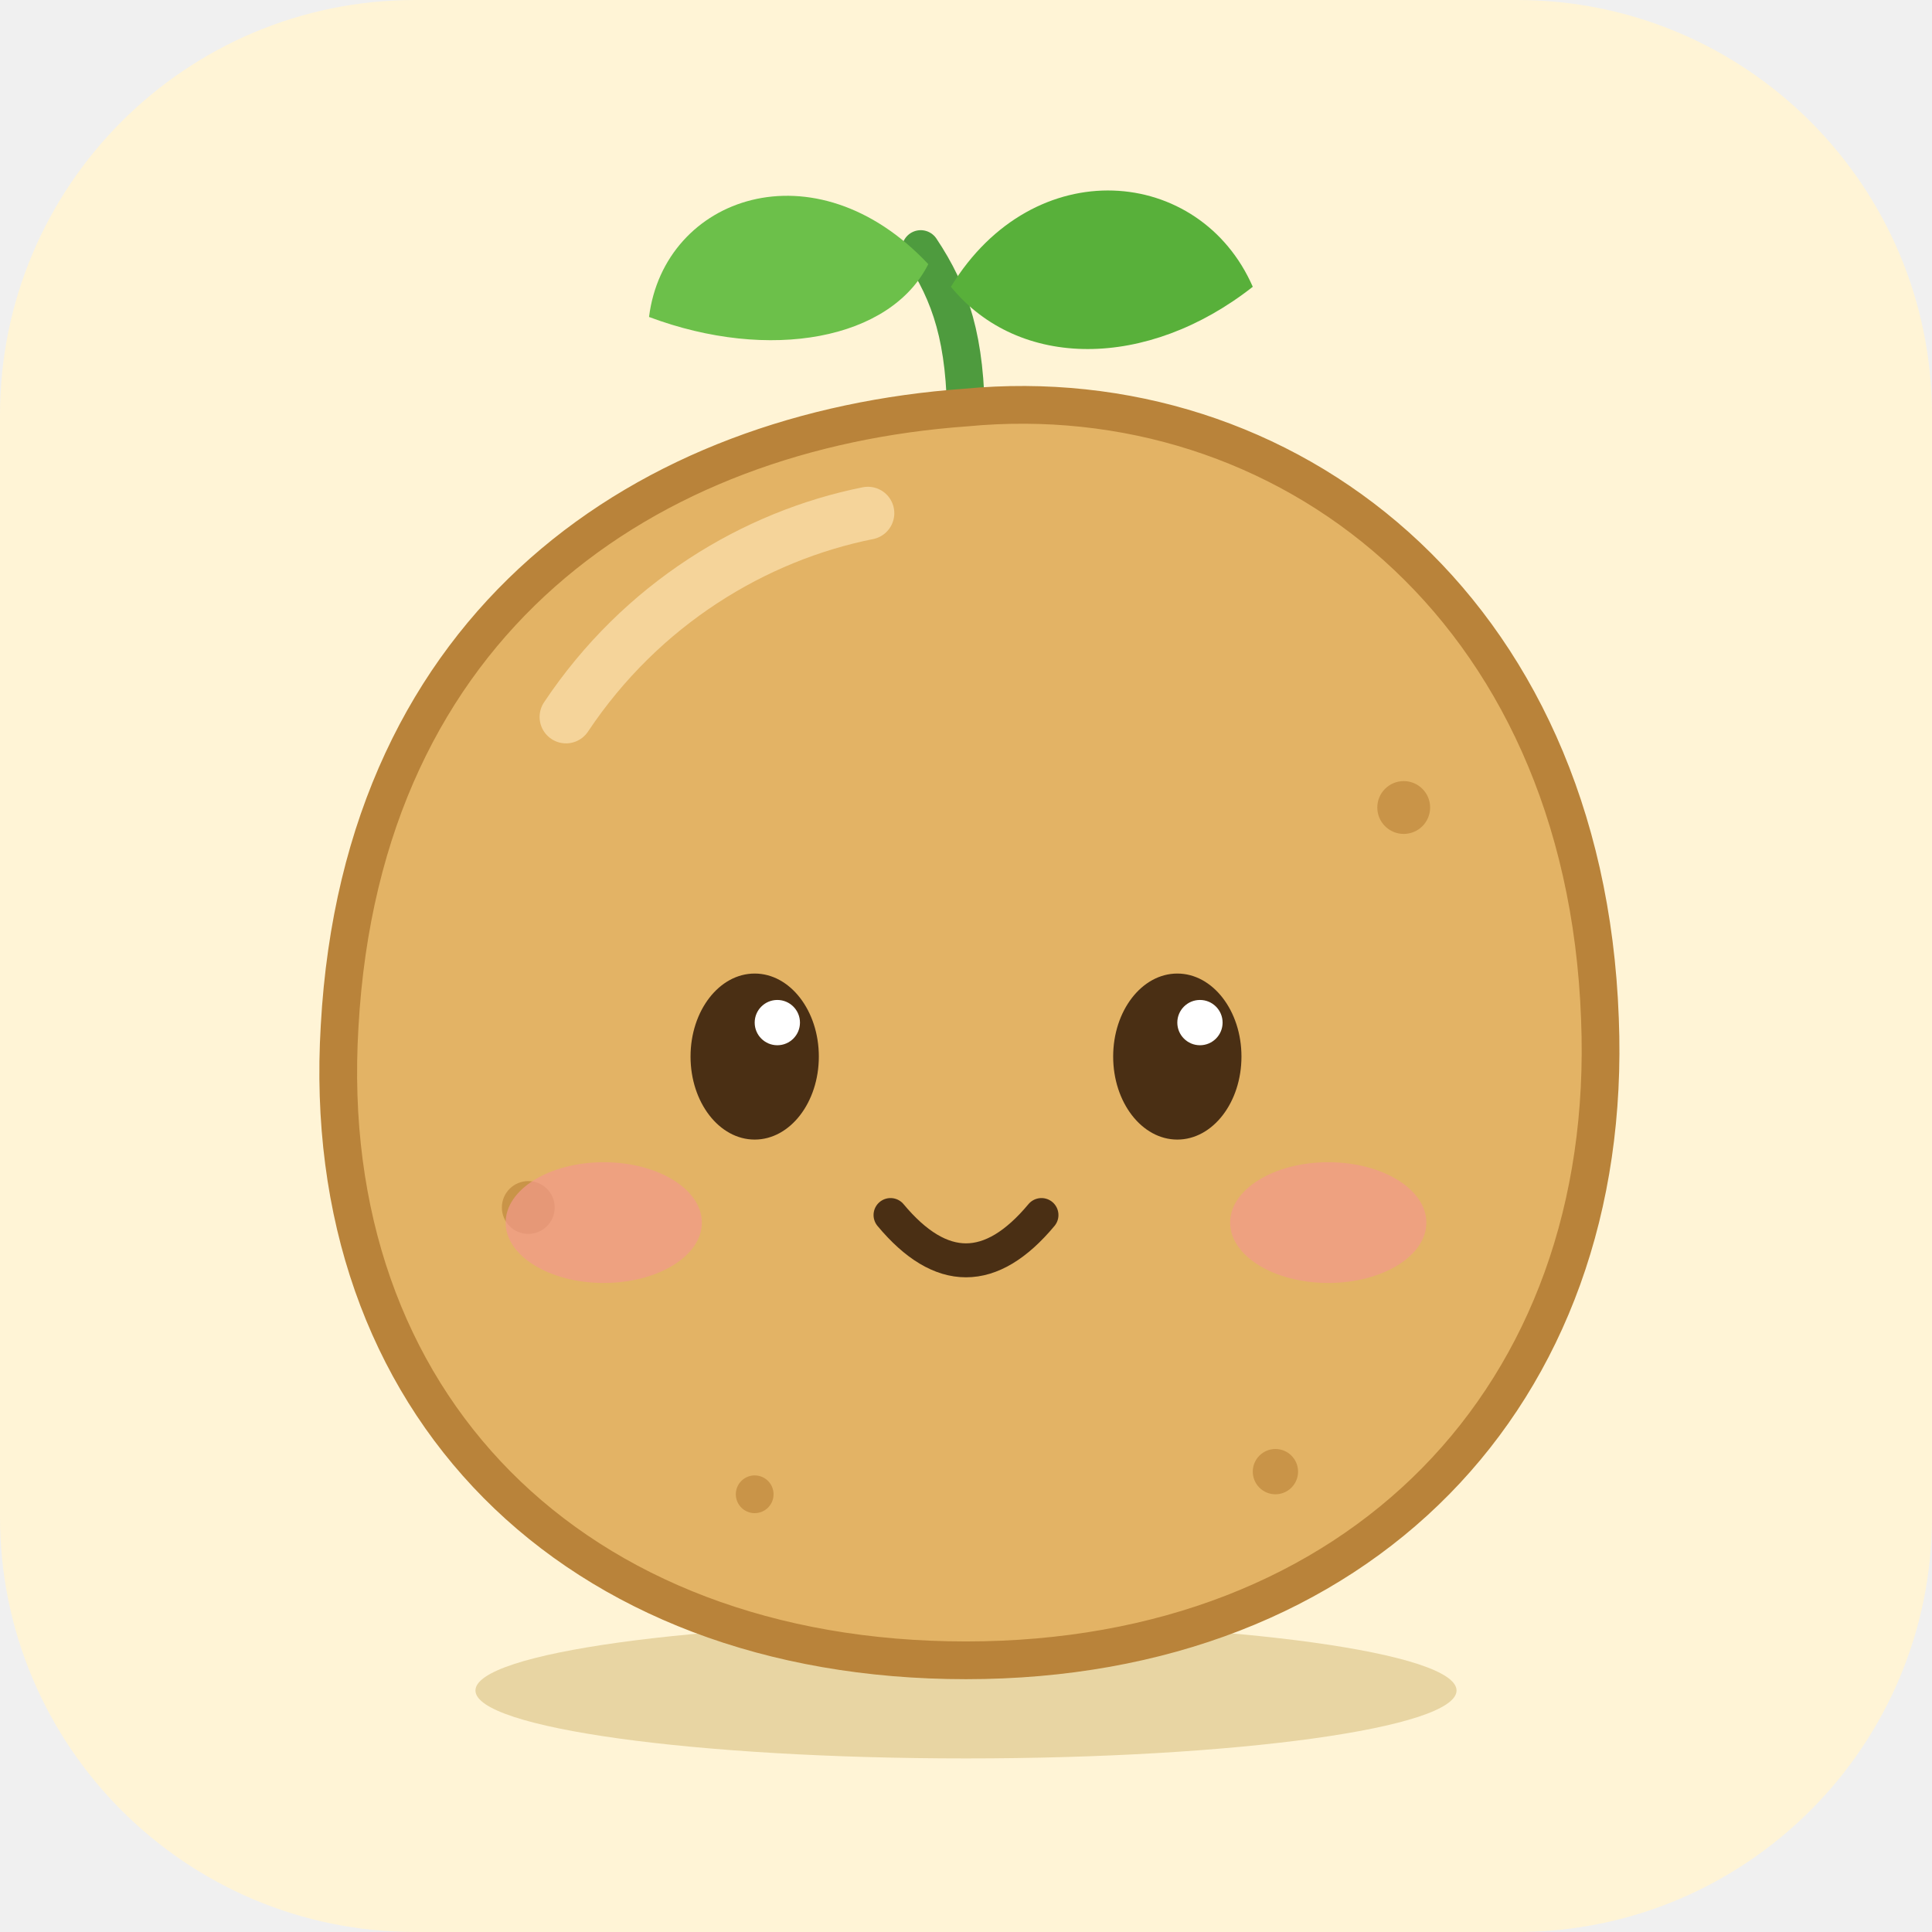
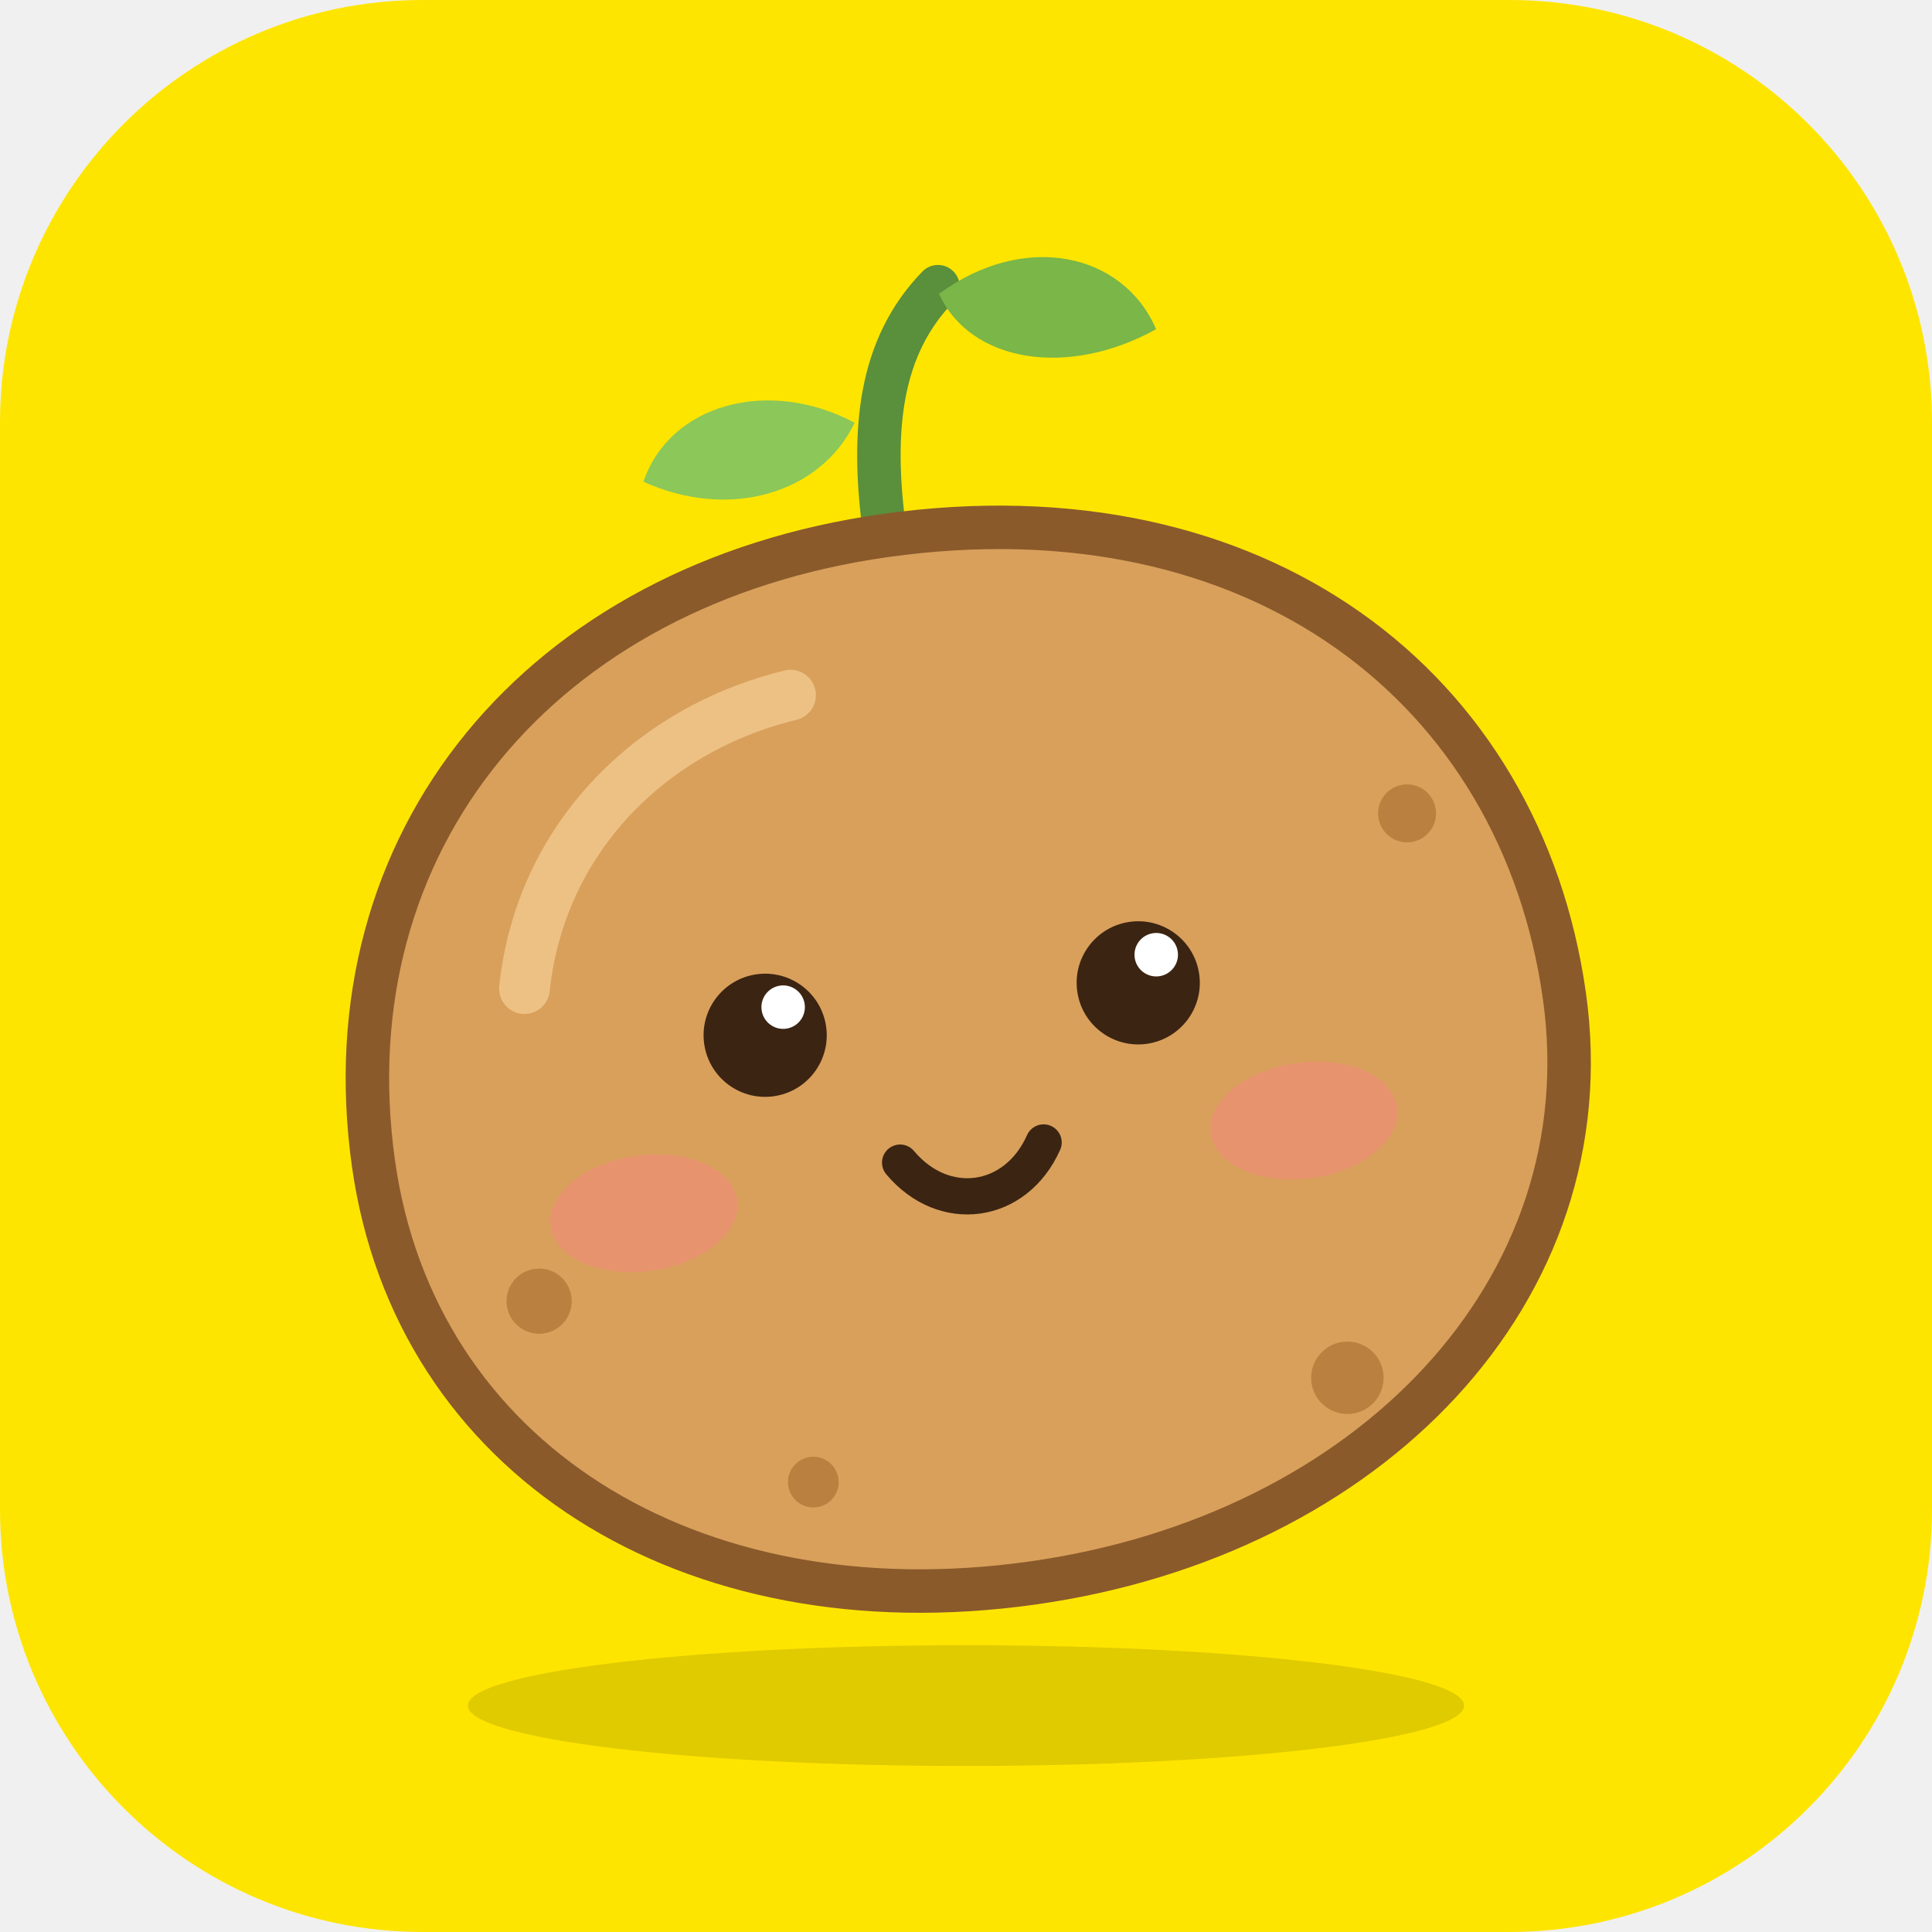
- <svg xmlns="http://www.w3.org/2000/svg" width="512" height="512" viewBox="0 0 512 512">
-   <rect width="512" height="512" rx="110" fill="#FFF4D6" />
-   <ellipse cx="256" cy="448" rx="130" ry="18" fill="#E8D5A3" />
-   <path d="M256 112 C256 90 252 78 244 66" stroke="#4E9B3E" stroke-width="10" fill="none" stroke-linecap="round" />
-   <path d="M246 70 C216 38 176 52 172 84 C204 96 236 90 246 70 Z" fill="#6CC04A" />
-   <path d="M252 76 C274 40 318 44 332 76 C304 98 270 98 252 76 Z" fill="#58B03A" />
-   <path d="M256 108 C340 100 420 160 424 270 C428 370 360 440 256 440 C152 440 84 372 90 272 C96 164 172 114 256 108 Z" fill="#E3B365" stroke="#B9833A" stroke-width="10" stroke-linejoin="round" />
-   <path d="M150 190 C170 160 200 142 230 136" stroke="#F5D49A" stroke-width="14" fill="none" stroke-linecap="round" />
-   <circle cx="140" cy="320" r="7" fill="#C99448" />
-   <circle cx="372" cy="214" r="7" fill="#C99448" />
-   <circle cx="338" cy="390" r="6" fill="#C99448" />
-   <circle cx="200" cy="396" r="5" fill="#C99448" />
-   <ellipse cx="200" cy="280" rx="17" ry="22" fill="#4A2F14" />
-   <ellipse cx="312" cy="280" rx="17" ry="22" fill="#4A2F14" />
-   <circle cx="206" cy="271" r="6" fill="#fff" />
-   <circle cx="318" cy="271" r="6" fill="#fff" />
-   <ellipse cx="160" cy="324" rx="26" ry="16" fill="#F29A8B" opacity="0.7" />
-   <ellipse cx="352" cy="324" rx="26" ry="16" fill="#F29A8B" opacity="0.7" />
-   <path d="M236 322 Q256 346 276 322" stroke="#4A2F14" stroke-width="9" fill="none" stroke-linecap="round" />
+ <svg xmlns="http://www.w3.org/2000/svg" viewBox="0 0 512 512" width="512" height="512">
+   <rect width="512" height="512" rx="112" fill="#FEE500" />
+   <ellipse cx="256" cy="452" rx="132" ry="16" fill="#000" opacity=".12" />
+   <g transform="translate(256 250) scale(0.96) translate(-258 -254)">
+     <g transform="rotate(-8 256 286)">
+       <g transform="translate(0 12)">
+         <path d="M256 128c0-30 6-52 24-66" fill="none" stroke="#5a8f3c" stroke-width="12" stroke-linecap="round" />
+         <path d="M280 64c26-14 52-4 58 18-26 10-52 2-58-18z" fill="#7ab648" />
+         <path d="M252 96c-22-16-50-12-60 8 22 14 48 10 60-8z" fill="#8cc759" />
+       </g>
+       <path d="M92 292C92 202 160 140 256 140C360 140 424 206 424 292C424 374 350 432 256 432C160 432 92 374 92 292Z" fill="#d9a05b" stroke="#8a5a2b" stroke-width="12" stroke-linejoin="round" />
+       <path d="M140 250c10-40 44-66 84-70" fill="none" stroke="#f2c98f" stroke-width="14" stroke-linecap="round" opacity=".8" />
+       <circle cx="132" cy="336" r="9" fill="#b9803f" />
+       <circle cx="388" cy="236" r="8" fill="#b9803f" />
+       <circle cx="350" cy="388" r="10" fill="#b9803f" />
+       <circle cx="200" cy="396" r="7" fill="#b9803f" />
+       <circle cx="204" cy="272" r="17" fill="#3b2412" />
+       <circle cx="308" cy="272" r="17" fill="#3b2412" />
+       <circle cx="210" cy="265" r="6" fill="#fff" />
+       <circle cx="314" cy="265" r="6" fill="#fff" />
+       <ellipse cx="164" cy="316" rx="26" ry="16" fill="#f08a7a" opacity=".6" />
+       <ellipse cx="348" cy="316" rx="26" ry="16" fill="#f08a7a" opacity=".6" />
+       <path d="M236 312c10 16 30 16 40 0" fill="none" stroke="#3b2412" stroke-width="10" stroke-linecap="round" />
+     </g>
+   </g>
</svg>
